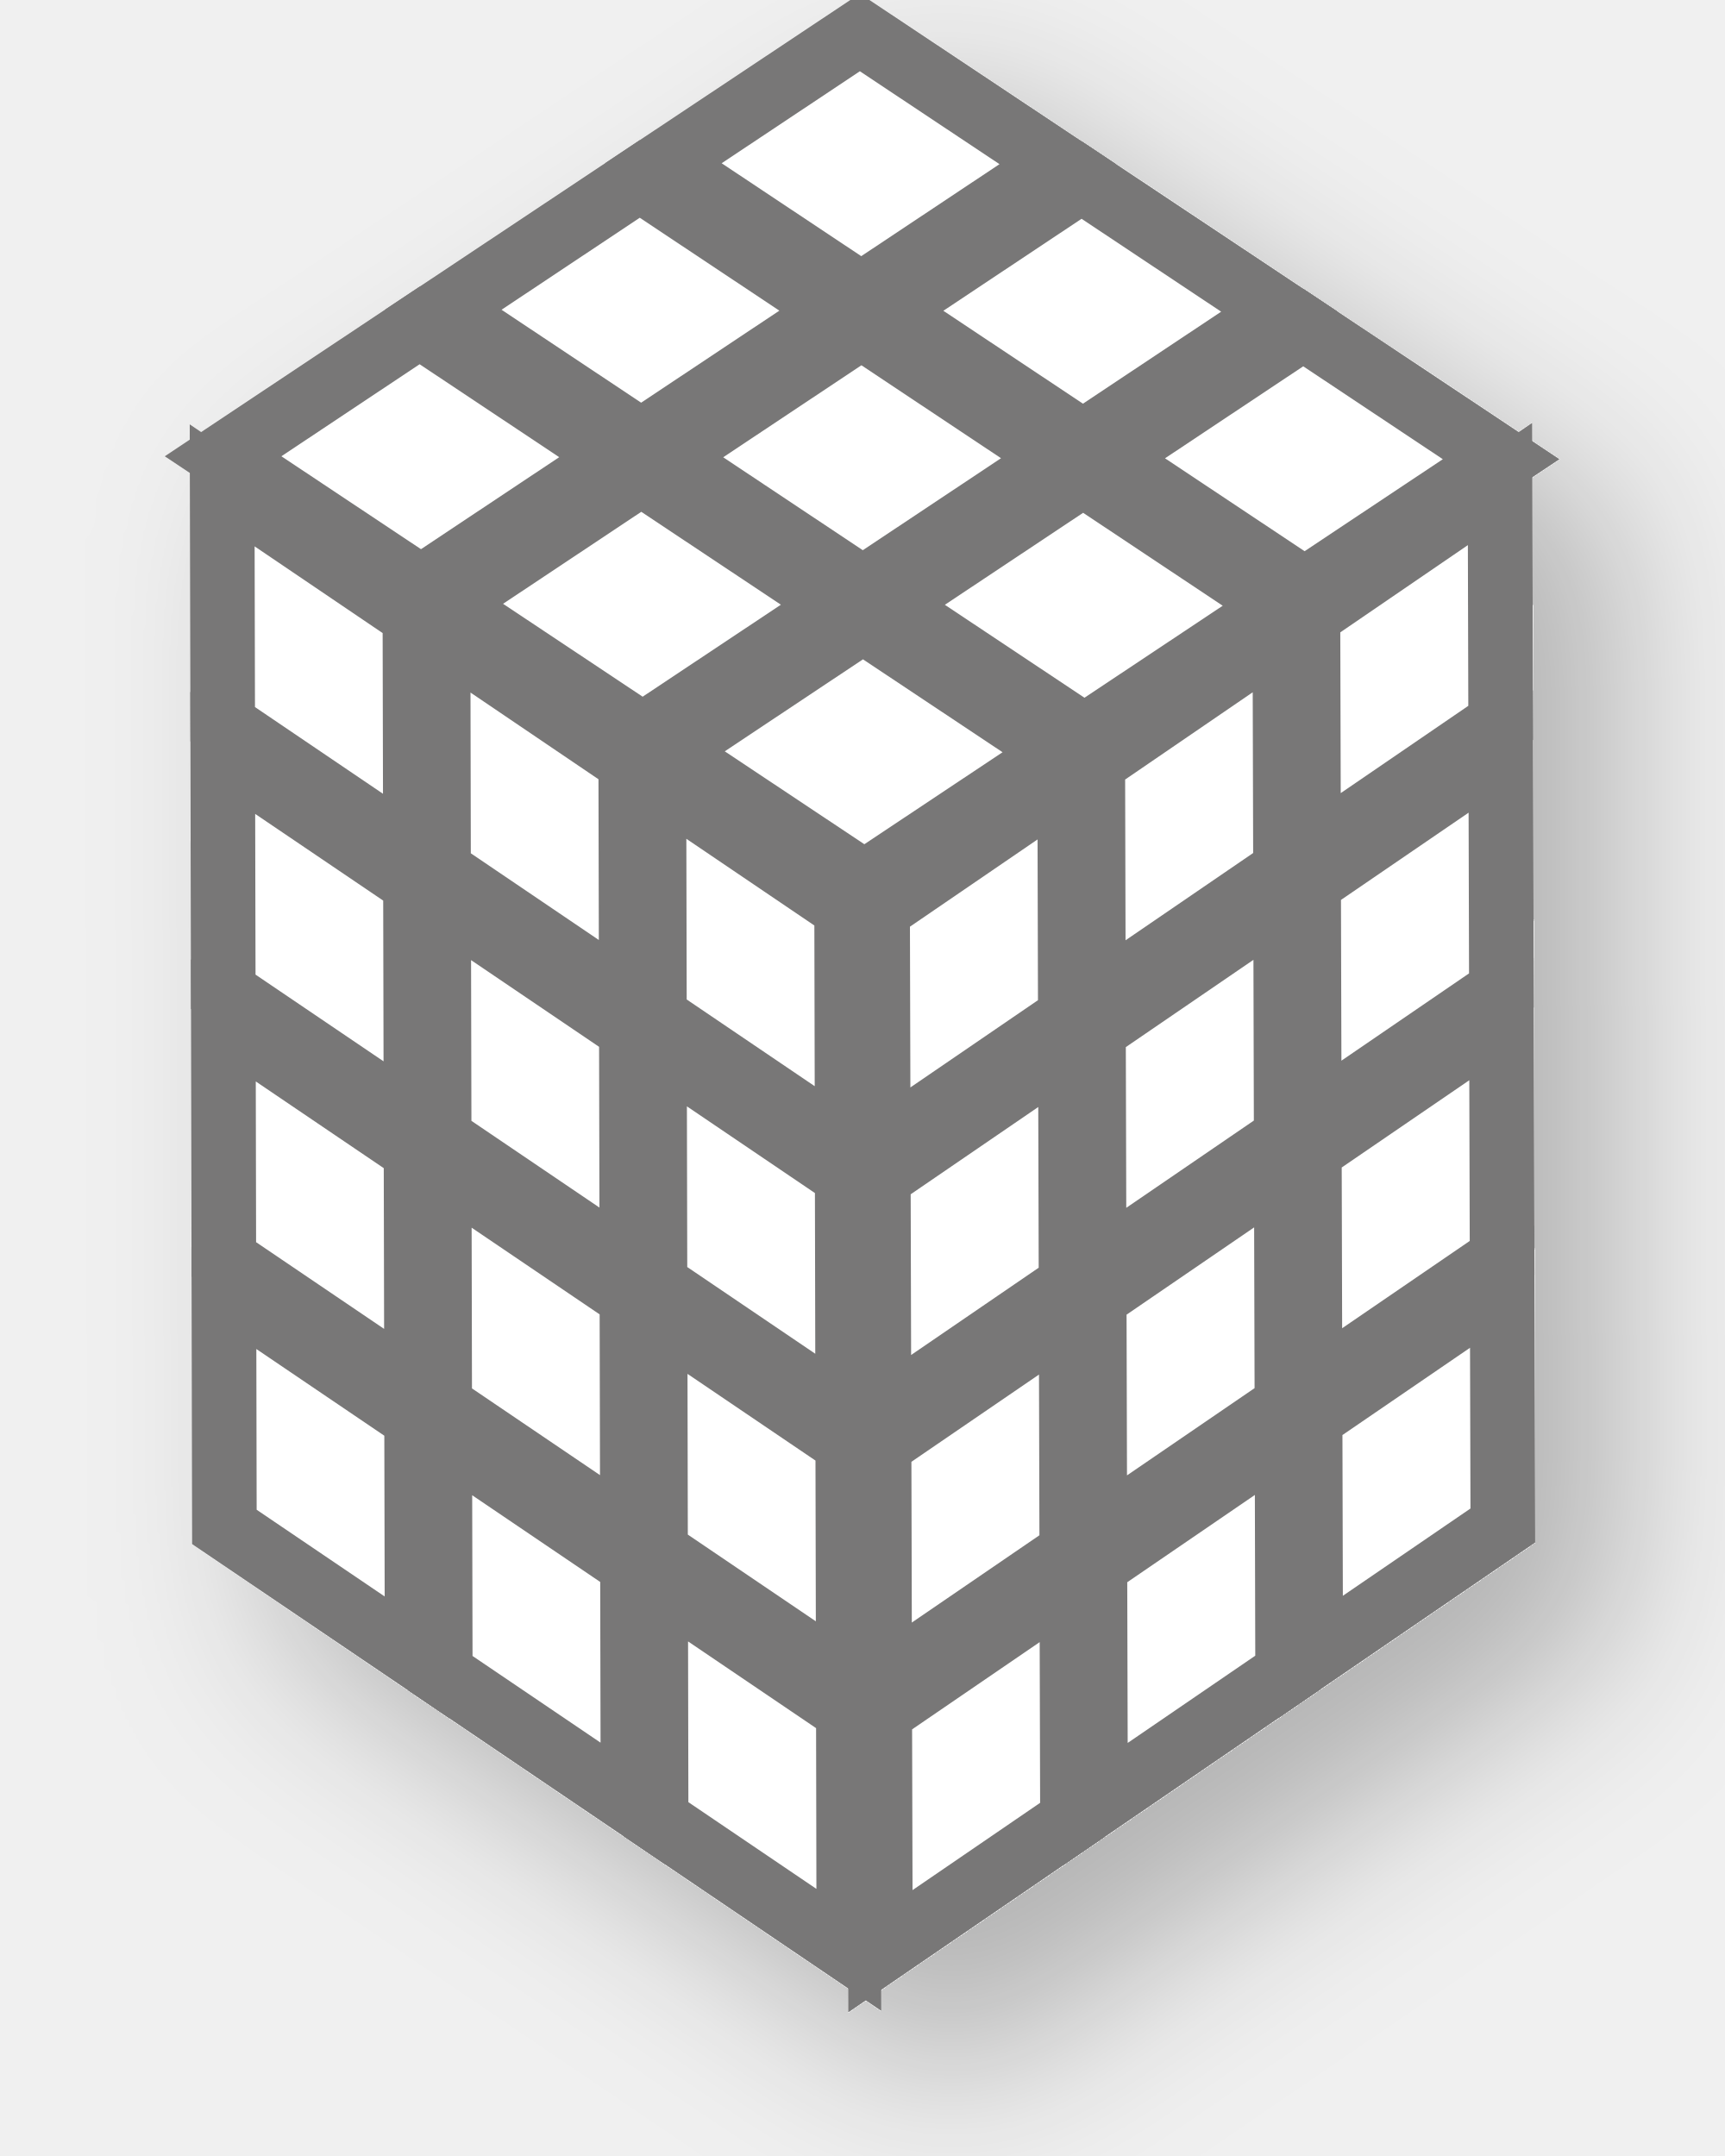
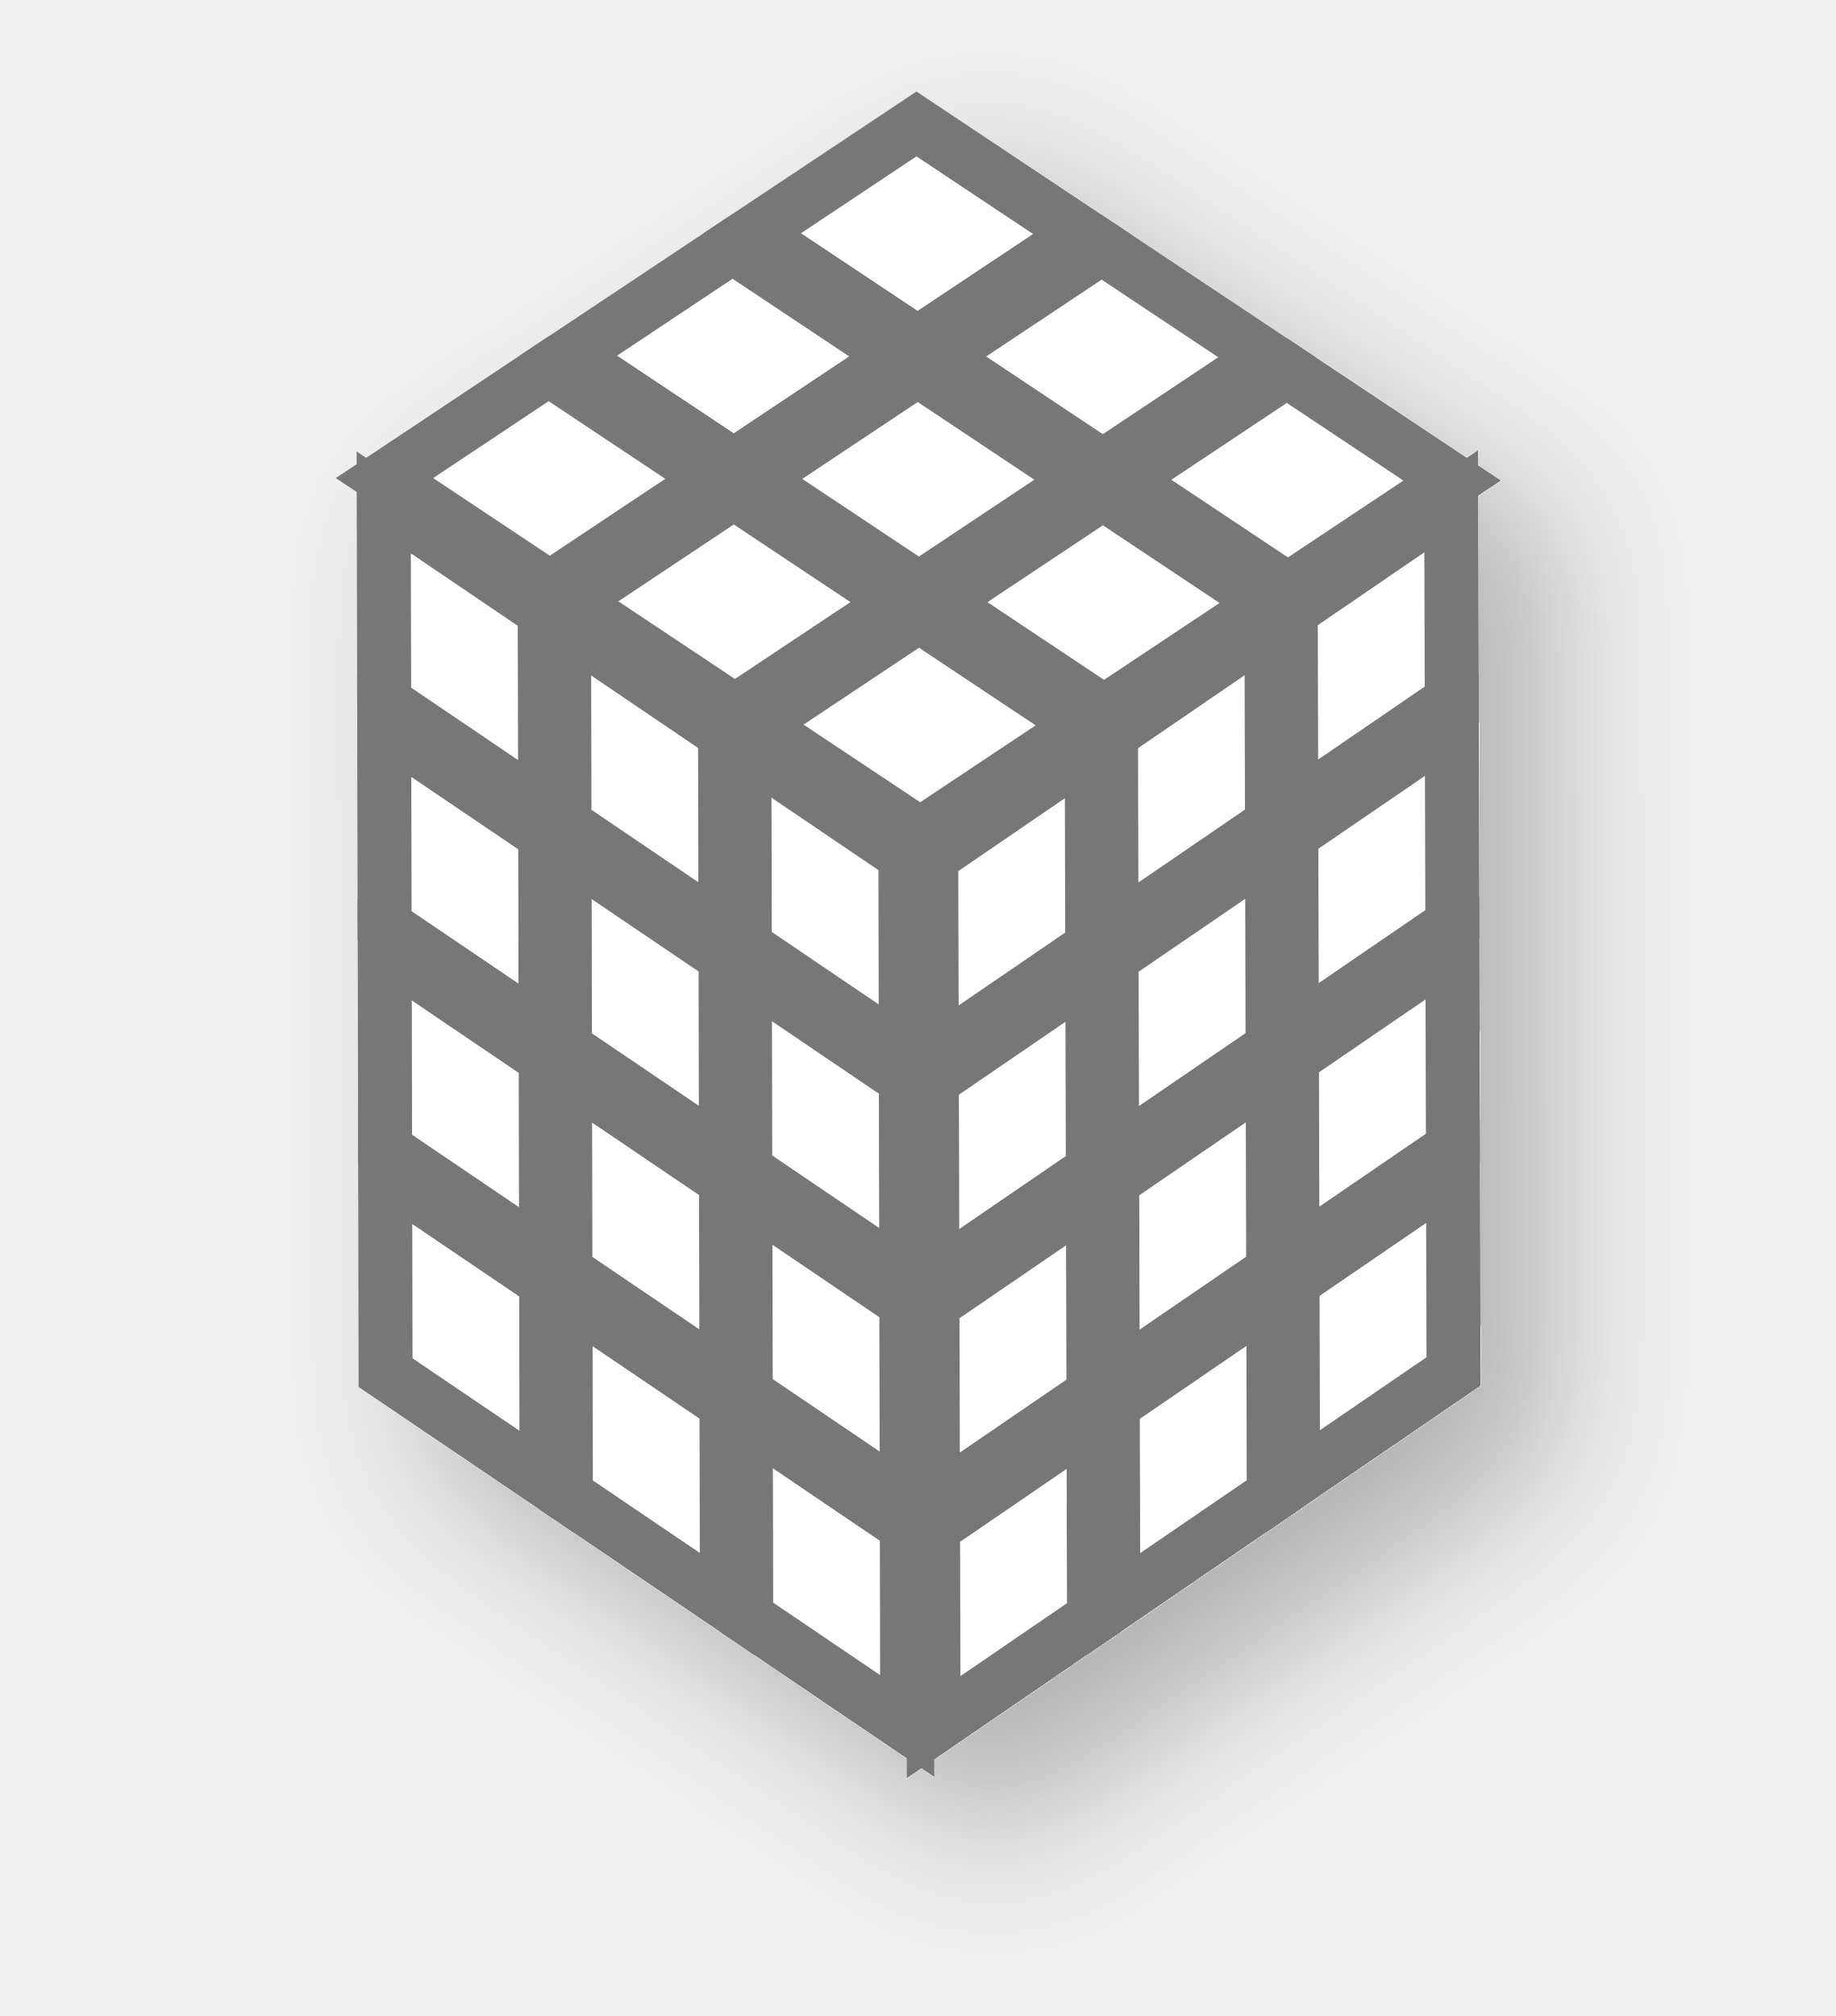
- <svg xmlns="http://www.w3.org/2000/svg" fill="none" viewBox="9.91 2.69 31.22 50.04" width="40" height="50">
+ <svg xmlns="http://www.w3.org/2000/svg" width="51" height="56" viewBox="0 0 51 56" fill="none">
  <g filter="url(#filter0_d_842_144)">
    <path d="M10.7 32.584L15.172 35.614L15.184 41.159L10.711 38.129L10.7 32.584Z" fill="white" />
    <path d="M10.687 26.374L15.159 29.404L15.171 34.949L10.698 31.919L10.687 26.374Z" fill="white" />
    <path d="M10.673 20.165L15.146 23.194L15.158 28.739L10.685 25.709L10.673 20.165Z" fill="white" />
    <path d="M10.66 13.955L15.133 16.985L15.145 22.529L10.672 19.499L10.66 13.955Z" fill="white" />
    <path d="M15.709 35.978L20.182 39.008L20.194 44.552L15.721 41.523L15.709 35.978Z" fill="white" />
    <path d="M15.696 29.768L20.169 32.798L20.181 38.343L15.708 35.313L15.696 29.768Z" fill="white" />
    <path d="M15.683 23.558L20.156 26.588L20.168 32.133L15.695 29.103L15.683 23.558Z" fill="white" />
    <path d="M15.67 17.348L20.142 20.378L20.154 25.923L15.681 22.893L15.67 17.348Z" fill="white" />
    <path d="M20.719 39.371L25.192 42.401L25.203 47.946L20.73 44.916L20.719 39.371Z" fill="white" />
    <path d="M20.706 33.161L25.178 36.191L25.19 41.736L20.717 38.706L20.706 33.161Z" fill="white" />
    <path d="M20.692 26.952L25.165 29.982L25.177 35.526L20.704 32.496L20.692 26.952Z" fill="white" />
    <path d="M20.679 20.742L25.152 23.772L25.164 29.316L20.691 26.286L20.679 20.742Z" fill="white" />
    <path d="M10.7 32.584L15.172 35.614L15.184 41.159L10.711 38.129L10.7 32.584Z" stroke="#787777" stroke-width="1.5" />
    <path d="M10.687 26.374L15.159 29.404L15.171 34.949L10.698 31.919L10.687 26.374Z" stroke="#787777" stroke-width="1.5" />
    <path d="M10.673 20.165L15.146 23.194L15.158 28.739L10.685 25.709L10.673 20.165Z" stroke="#787777" stroke-width="1.5" />
    <path d="M10.66 13.955L15.133 16.985L15.145 22.529L10.672 19.499L10.66 13.955Z" stroke="#787777" stroke-width="1.5" />
    <path d="M15.709 35.978L20.182 39.008L20.194 44.552L15.721 41.523L15.709 35.978Z" stroke="#787777" stroke-width="1.5" />
    <path d="M15.696 29.768L20.169 32.798L20.181 38.343L15.708 35.313L15.696 29.768Z" stroke="#787777" stroke-width="1.5" />
    <path d="M15.683 23.558L20.156 26.588L20.168 32.133L15.695 29.103L15.683 23.558Z" stroke="#787777" stroke-width="1.5" />
    <path d="M15.67 17.348L20.142 20.378L20.154 25.923L15.681 22.893L15.67 17.348Z" stroke="#787777" stroke-width="1.5" />
    <path d="M20.719 39.371L25.192 42.401L25.203 47.946L20.73 44.916L20.719 39.371Z" stroke="#787777" stroke-width="1.5" />
    <path d="M20.706 33.161L25.178 36.191L25.19 41.736L20.717 38.706L20.706 33.161Z" stroke="#787777" stroke-width="1.5" />
    <path d="M20.692 26.952L25.165 29.982L25.177 35.526L20.704 32.496L20.692 26.952Z" stroke="#787777" stroke-width="1.5" />
    <path d="M20.679 20.742L25.152 23.772L25.164 29.316L20.691 26.286L20.679 20.742Z" stroke="#787777" stroke-width="1.5" />
    <path d="M25.885 29.348L30.343 26.299L30.329 20.754L25.87 23.803L25.885 29.348Z" fill="white" />
    <path d="M25.902 35.558L30.36 32.508L30.345 26.964L25.887 30.014L25.902 35.558Z" fill="white" />
    <path d="M25.918 41.768L30.377 38.718L30.362 33.174L25.904 36.223L25.918 41.768Z" fill="white" />
    <path d="M25.935 47.978L30.393 44.928L30.378 39.384L25.92 42.433L25.935 47.978Z" fill="white" />
    <path d="M30.878 25.933L35.337 22.883L35.322 17.338L30.864 20.388L30.878 25.933Z" fill="white" />
    <path d="M30.895 32.142L35.353 29.093L35.339 23.548L30.88 26.598L30.895 32.142Z" fill="white" />
    <path d="M30.912 38.352L35.37 35.303L35.355 29.758L30.897 32.808L30.912 38.352Z" fill="white" />
    <path d="M30.928 44.562L35.386 41.513L35.372 35.968L30.913 39.018L30.928 44.562Z" fill="white" />
    <path d="M35.872 22.517L40.33 19.467L40.315 13.923L35.857 16.972L35.872 22.517Z" fill="white" />
    <path d="M35.888 28.727L40.347 25.677L40.332 20.133L35.873 23.182L35.888 28.727Z" fill="white" />
    <path d="M35.905 34.937L40.363 31.887L40.348 26.343L35.89 29.392L35.905 34.937Z" fill="white" />
    <path d="M35.921 41.147L40.38 38.097L40.365 32.552L35.907 35.602L35.921 41.147Z" fill="white" />
    <path d="M25.885 29.348L30.343 26.299L30.329 20.754L25.87 23.803L25.885 29.348Z" stroke="#787777" stroke-width="1.5" />
    <path d="M25.902 35.558L30.36 32.508L30.345 26.964L25.887 30.014L25.902 35.558Z" stroke="#787777" stroke-width="1.5" />
    <path d="M25.918 41.768L30.377 38.718L30.362 33.174L25.904 36.223L25.918 41.768Z" stroke="#787777" stroke-width="1.5" />
    <path d="M25.935 47.978L30.393 44.928L30.378 39.384L25.92 42.433L25.935 47.978Z" stroke="#787777" stroke-width="1.5" />
    <path d="M30.878 25.933L35.337 22.883L35.322 17.338L30.864 20.388L30.878 25.933Z" stroke="#787777" stroke-width="1.5" />
    <path d="M30.895 32.142L35.353 29.093L35.339 23.548L30.88 26.598L30.895 32.142Z" stroke="#787777" stroke-width="1.5" />
    <path d="M30.912 38.352L35.37 35.303L35.355 29.758L30.897 32.808L30.912 38.352Z" stroke="#787777" stroke-width="1.5" />
    <path d="M30.928 44.562L35.386 41.513L35.372 35.968L30.913 39.018L30.928 44.562Z" stroke="#787777" stroke-width="1.5" />
    <path d="M35.872 22.517L40.33 19.467L40.315 13.923L35.857 16.972L35.872 22.517Z" stroke="#787777" stroke-width="1.5" />
    <path d="M35.888 28.727L40.347 25.677L40.332 20.133L35.873 23.182L35.888 28.727Z" stroke="#787777" stroke-width="1.5" />
    <path d="M35.905 34.937L40.363 31.887L40.348 26.343L35.89 29.392L35.905 34.937Z" stroke="#787777" stroke-width="1.5" />
    <path d="M35.921 41.147L40.38 38.097L40.365 32.552L35.907 35.602L35.921 41.147Z" stroke="#787777" stroke-width="1.5" />
    <path d="M15.242 10.243L19.835 13.301L15.274 16.337L10.681 13.28L15.242 10.243Z" fill="white" />
    <path d="M20.351 6.843L24.944 9.9L20.383 12.937L15.79 9.879L20.351 6.843Z" fill="white" />
    <path d="M25.459 3.443L30.053 6.5L25.491 9.536L20.898 6.479L25.459 3.443Z" fill="white" />
    <path d="M20.386 13.668L24.98 16.725L20.418 19.761L15.825 16.704L20.386 13.668Z" fill="white" />
    <path d="M25.495 10.267L30.088 13.325L25.527 16.361L20.934 13.303L25.495 10.267Z" fill="white" />
    <path d="M30.604 6.867L35.197 9.924L30.636 12.96L26.043 9.903L30.604 6.867Z" fill="white" />
    <path d="M25.531 17.092L30.124 20.149L25.563 23.185L20.97 20.128L25.531 17.092Z" fill="white" />
    <path d="M30.64 13.691L35.233 16.749L30.671 19.785L26.078 16.727L30.64 13.691Z" fill="white" />
    <path d="M35.748 10.291L40.341 13.348L35.78 16.384L31.187 13.327L35.748 10.291Z" fill="white" />
    <path d="M15.242 10.243L19.835 13.301L15.274 16.337L10.681 13.28L15.242 10.243Z" stroke="#787777" stroke-width="1.5" />
    <path d="M20.351 6.843L24.944 9.9L20.383 12.937L15.79 9.879L20.351 6.843Z" stroke="#787777" stroke-width="1.5" />
    <path d="M25.459 3.443L30.053 6.5L25.491 9.536L20.898 6.479L25.459 3.443Z" stroke="#787777" stroke-width="1.5" />
    <path d="M20.386 13.668L24.98 16.725L20.418 19.761L15.825 16.704L20.386 13.668Z" stroke="#787777" stroke-width="1.5" />
    <path d="M25.495 10.267L30.088 13.325L25.527 16.361L20.934 13.303L25.495 10.267Z" stroke="#787777" stroke-width="1.5" />
    <path d="M30.604 6.867L35.197 9.924L30.636 12.96L26.043 9.903L30.604 6.867Z" stroke="#787777" stroke-width="1.5" />
    <path d="M25.531 17.092L30.124 20.149L25.563 23.185L20.97 20.128L25.531 17.092Z" stroke="#787777" stroke-width="1.5" />
    <path d="M30.64 13.691L35.233 16.749L30.671 19.785L26.078 16.727L30.64 13.691Z" stroke="#787777" stroke-width="1.5" />
    <path d="M35.748 10.291L40.341 13.348L35.78 16.384L31.187 13.327L35.748 10.291Z" stroke="#787777" stroke-width="1.5" />
  </g>
  <defs>
    <filter id="filter0_d_842_144" x="7.432" y="0.612" width="40.158" height="54.535" filterUnits="userSpaceOnUse" color-interpolation-filters="sRGB">
      <feFlood flood-opacity="0" result="BackgroundImageFix" />
      <feColorMatrix in="SourceAlpha" type="matrix" values="0 0 0 0 0 0 0 0 0 0 0 0 0 0 0 0 0 0 127 0" result="hardAlpha" />
      <feOffset dx="2" dy="2" />
      <feGaussianBlur stdDeviation="2" />
      <feComposite in2="hardAlpha" operator="out" />
      <feColorMatrix type="matrix" values="0 0 0 0 0 0 0 0 0 0 0 0 0 0 0 0 0 0 0.25 0" />
      <feBlend mode="normal" in2="BackgroundImageFix" result="effect1_dropShadow_842_144" />
      <feBlend mode="normal" in="SourceGraphic" in2="effect1_dropShadow_842_144" result="shape" />
    </filter>
  </defs>
</svg>
